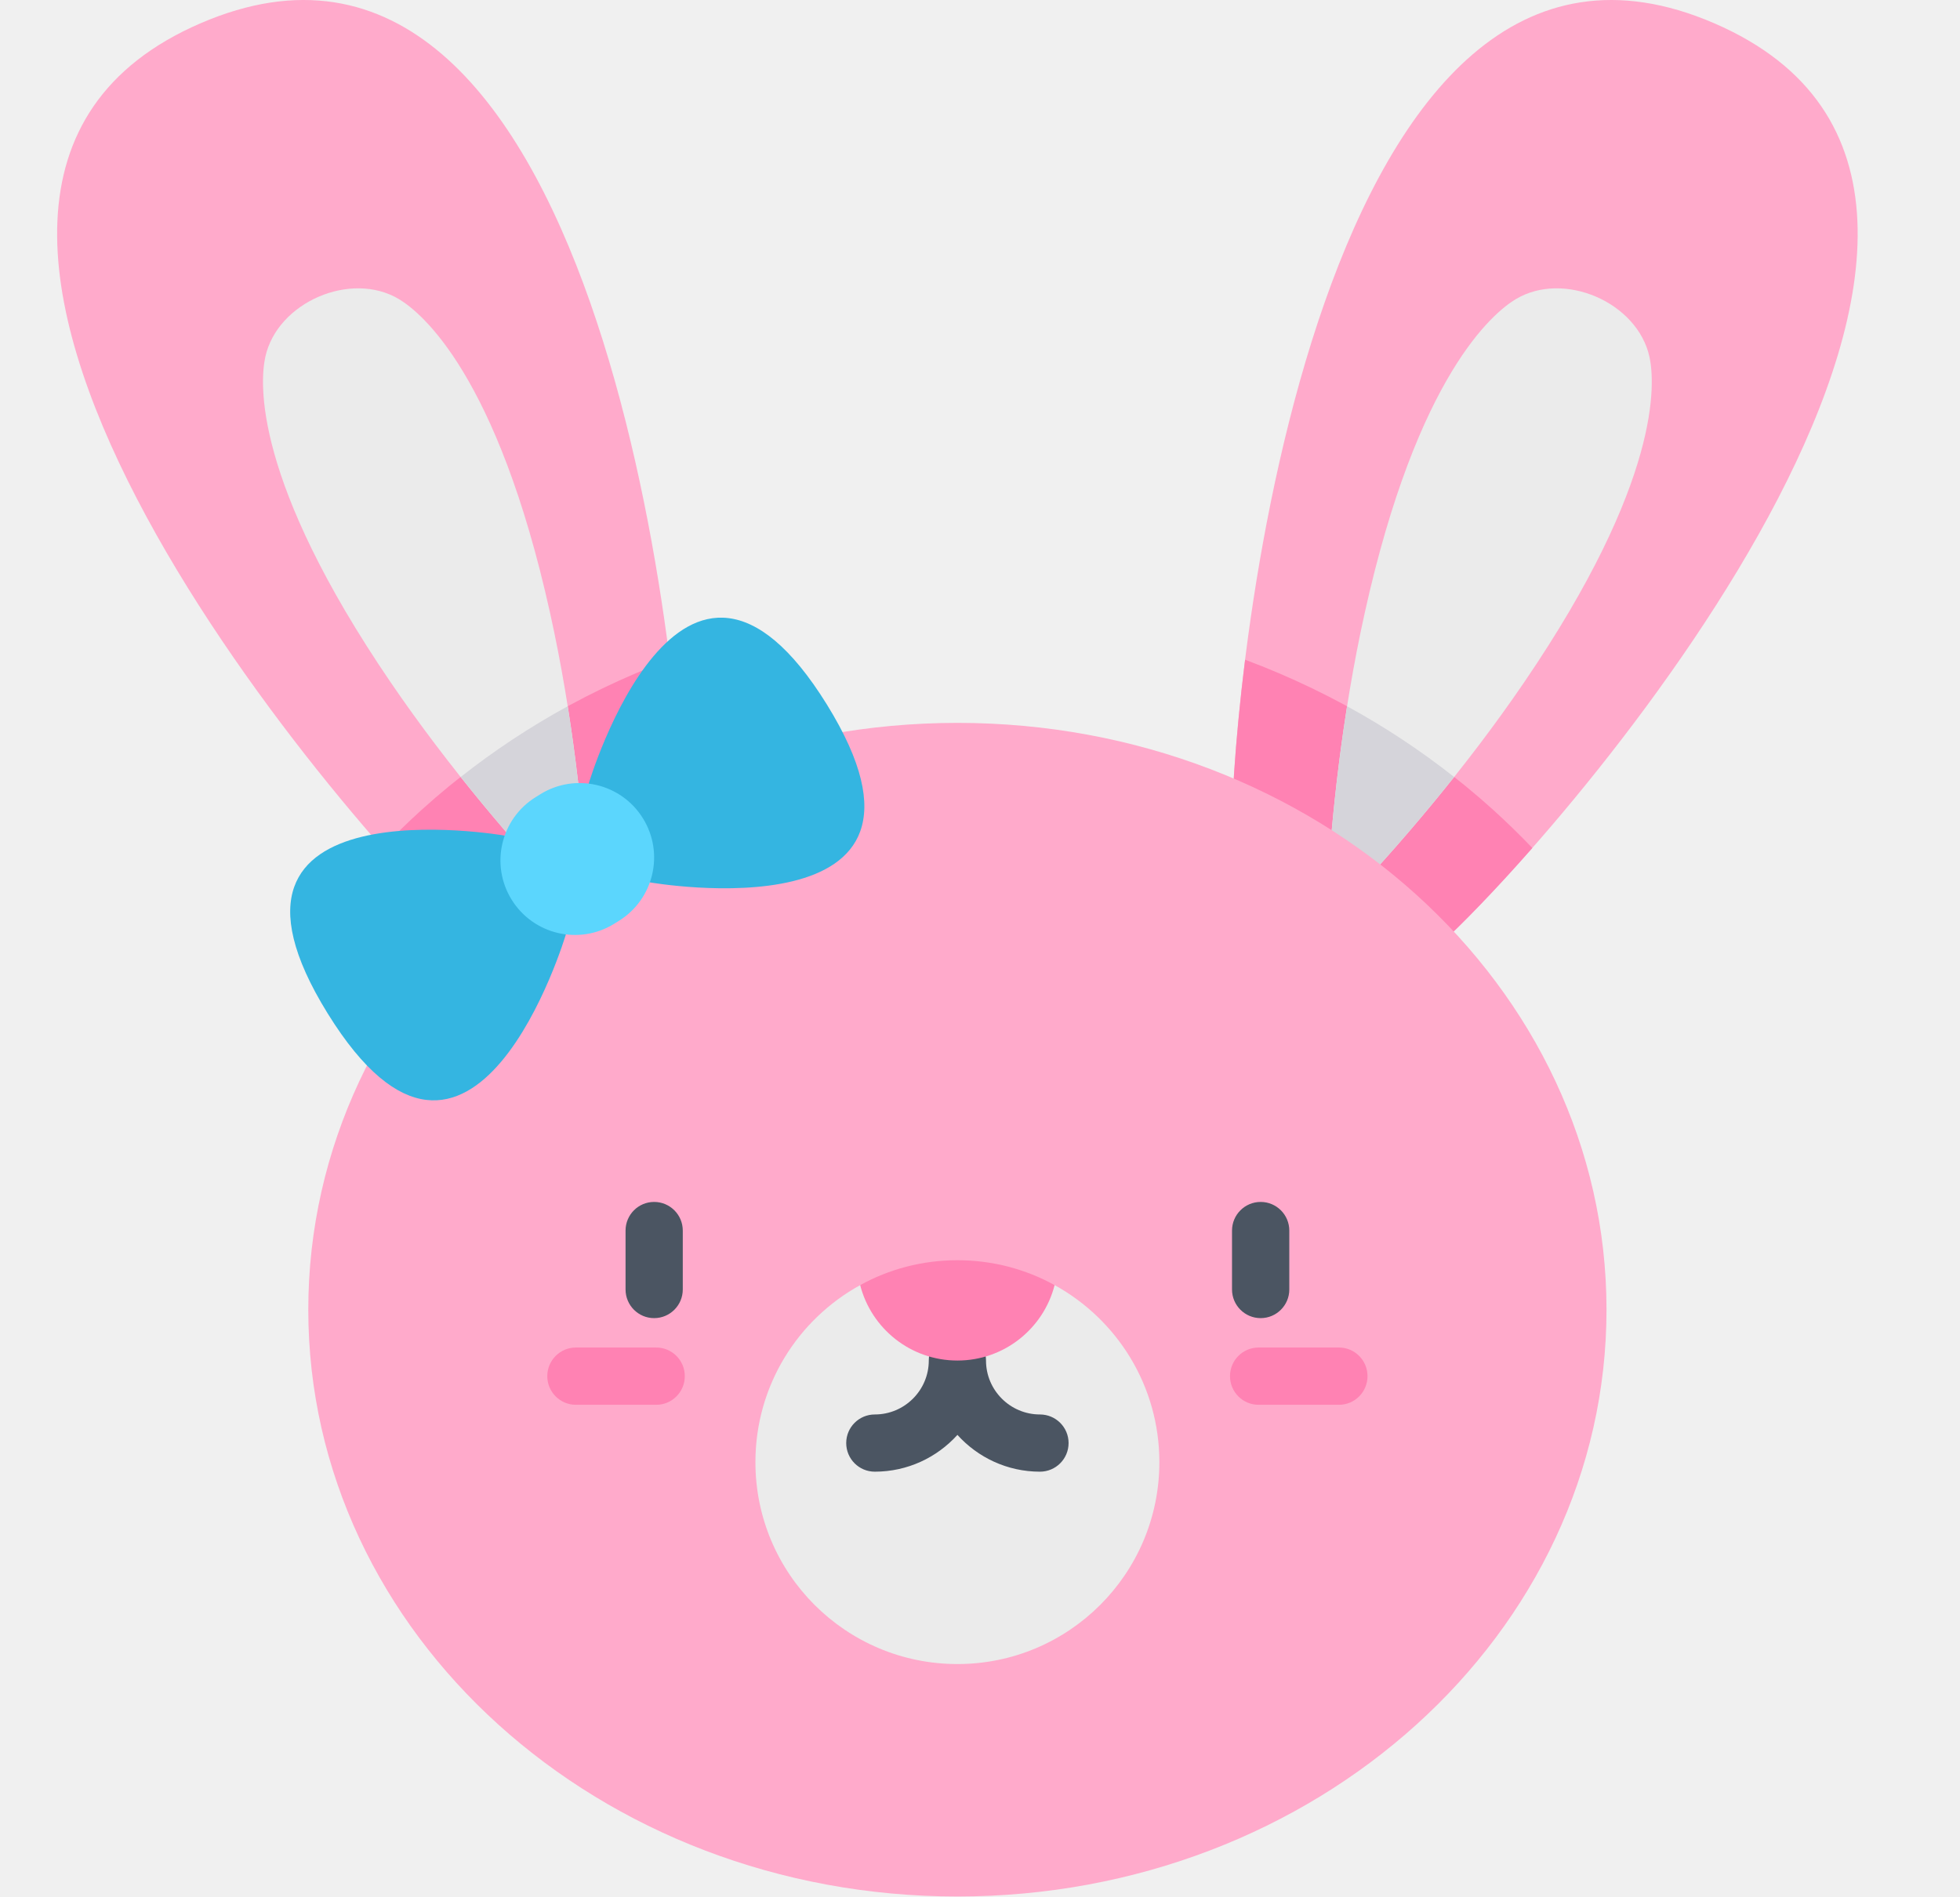
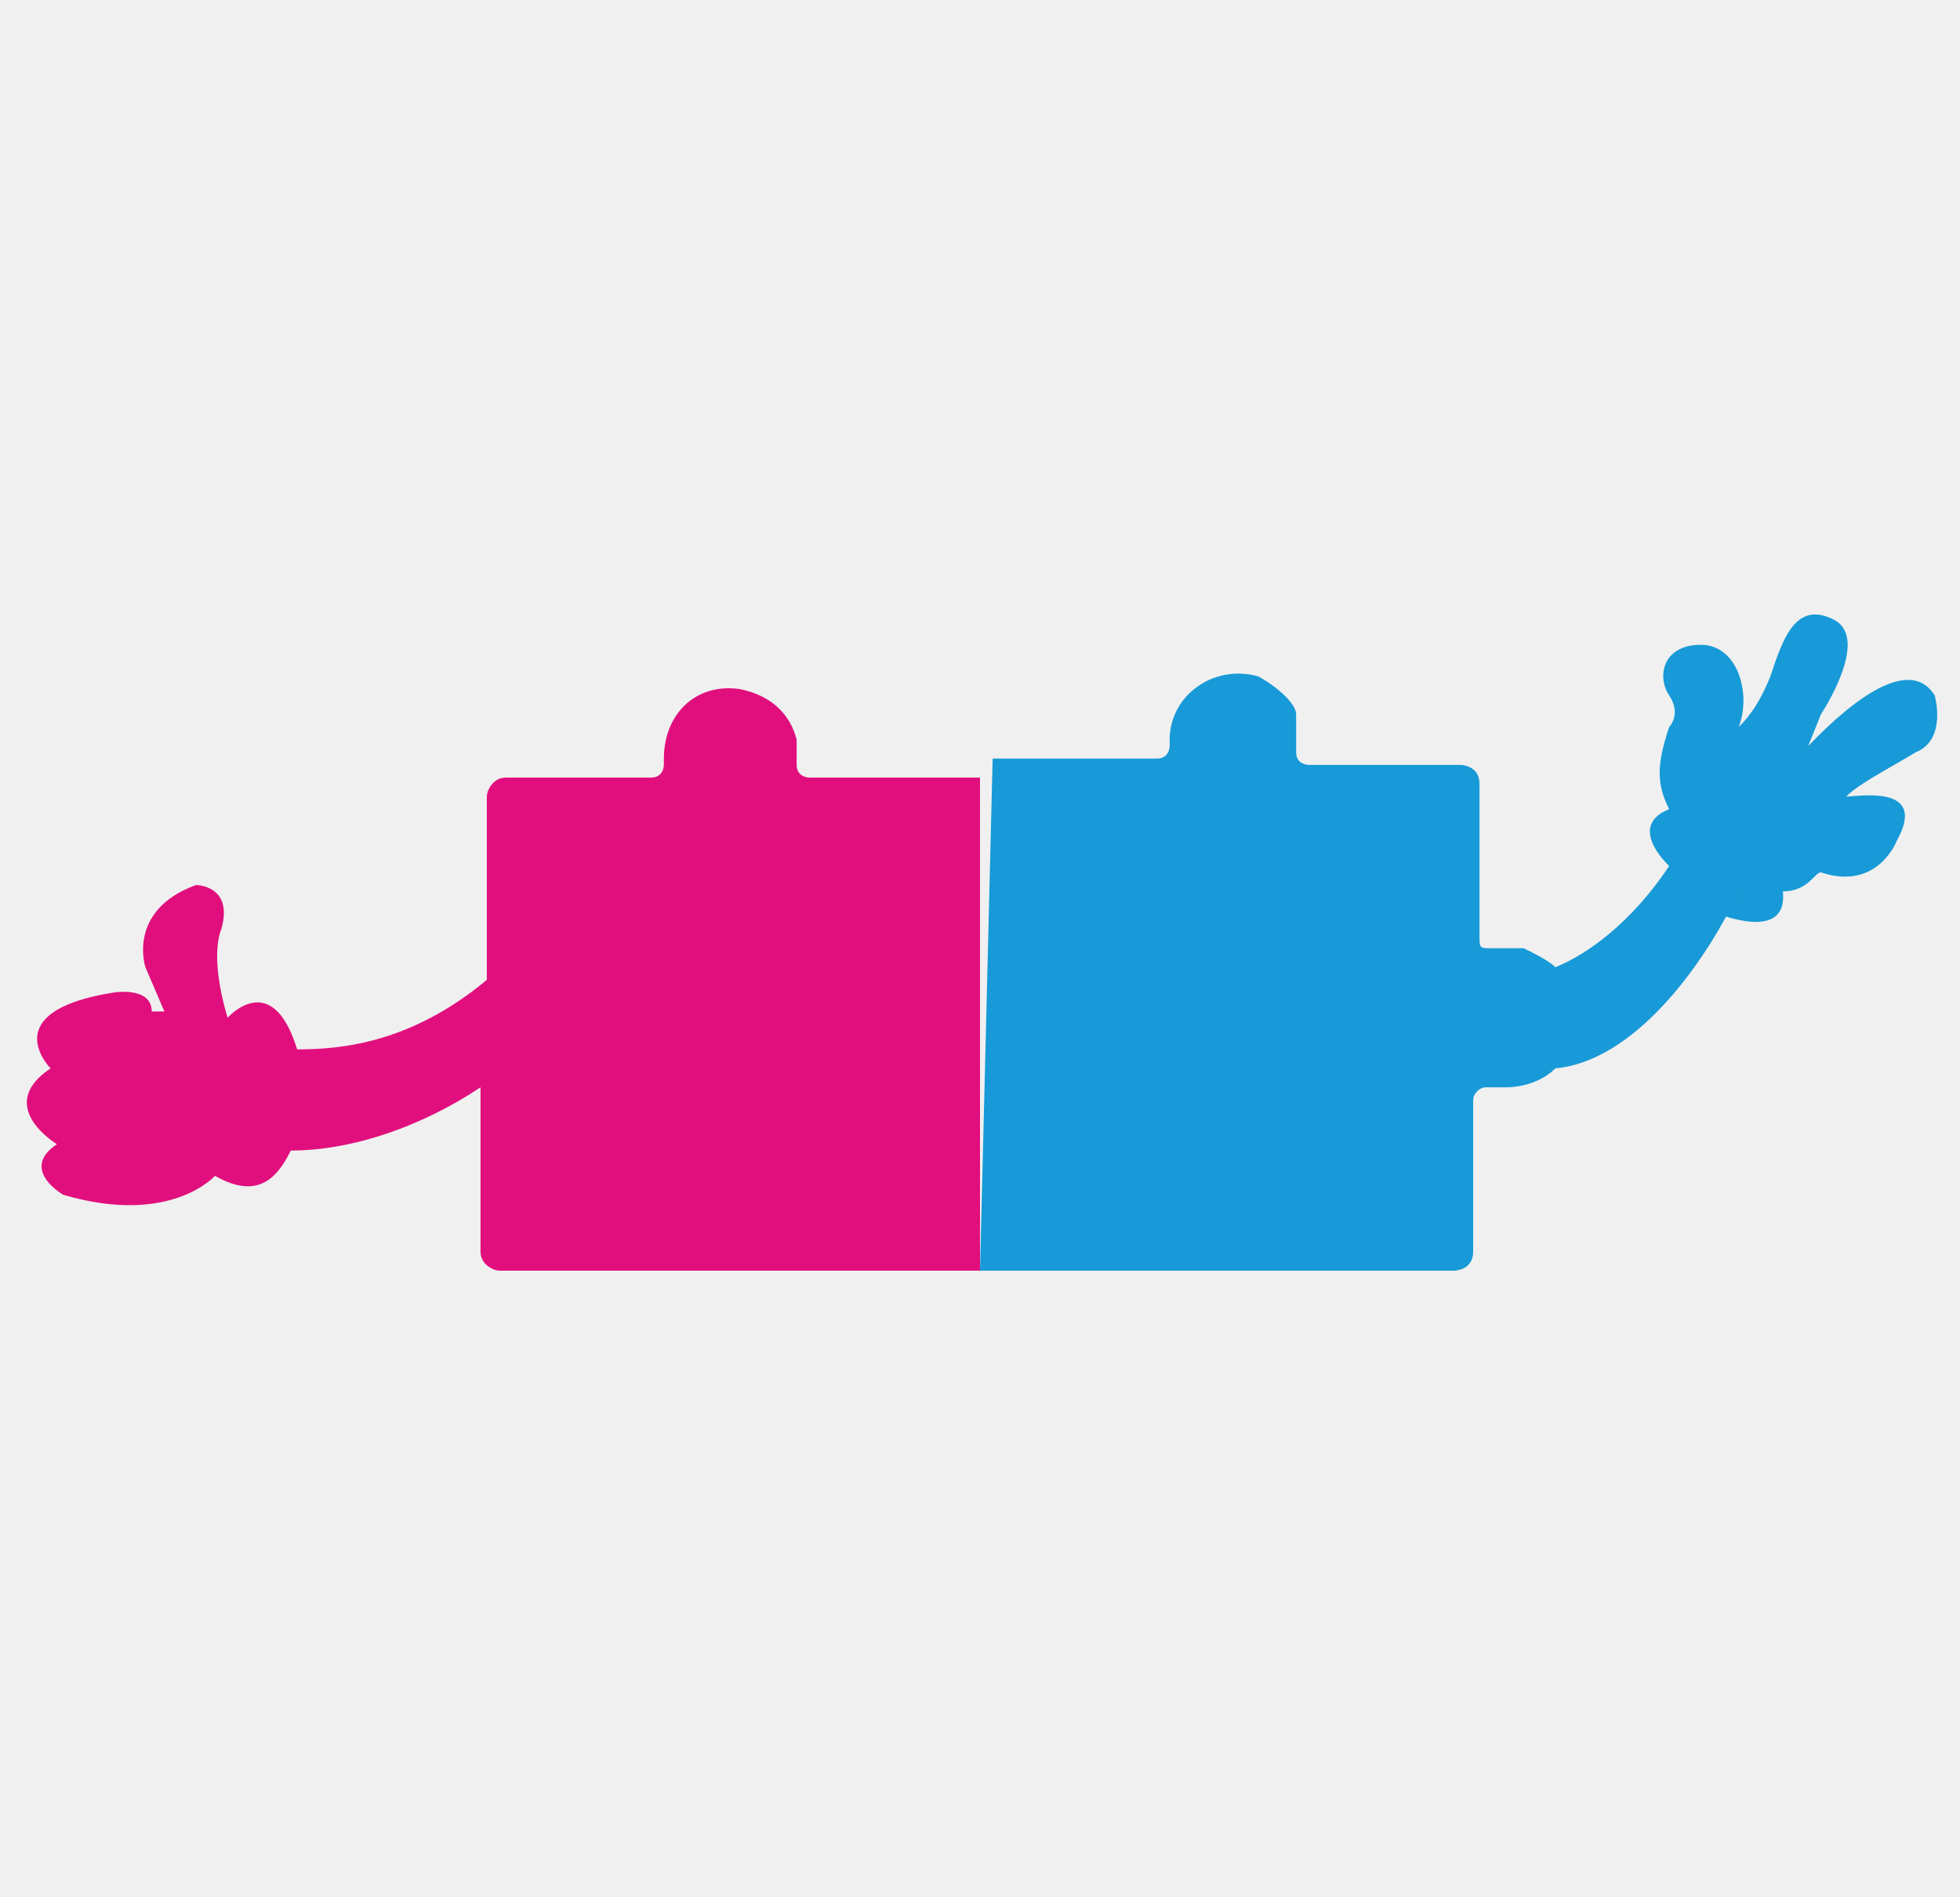
- <svg xmlns="http://www.w3.org/2000/svg" width="31" height="30" viewBox="0 0 31 30" fill="none">
-   <g clip-path="url(#clip0_262_23923)">
-     <path d="M22.766 14.949C25.034 12.865 33.331 3.056 27.115 0.369C20.9 -2.318 19.439 10.446 19.474 13.526L22.766 14.949Z" fill="#FFAACB" />
-     <path d="M7.519 14.949C5.252 12.865 -3.046 3.056 3.17 0.369C9.386 -2.318 10.846 10.446 10.811 13.526L7.519 14.949Z" fill="#FFAACB" />
-     <path d="M6.049 13.414C6.638 14.083 7.156 14.615 7.519 14.949L10.811 13.526C10.818 12.862 10.756 11.748 10.592 10.436C9.145 10.976 7.813 11.776 6.668 12.811C6.453 13.006 6.247 13.207 6.049 13.414Z" fill="#FF82B3" />
-     <path d="M23.617 12.811C22.472 11.776 21.14 10.976 19.693 10.436C19.529 11.748 19.467 12.862 19.474 13.526L22.766 14.949C23.129 14.615 23.648 14.083 24.236 13.414C24.038 13.207 23.832 13.006 23.617 12.811Z" fill="#FF82B3" />
-     <path d="M20.988 14.18C21.053 12.948 21.228 11.305 21.584 9.7C22.42 5.922 23.624 4.943 23.973 4.733C24.733 4.276 25.901 4.781 26.089 5.648C26.175 6.046 26.287 7.593 24.108 10.791C23.182 12.15 22.106 13.403 21.253 14.295L20.988 14.18Z" fill="#EBEBEB" />
-     <path d="M9.298 14.18C9.233 12.948 9.057 11.305 8.701 9.7C7.865 5.922 6.661 4.943 6.312 4.733C5.552 4.276 4.384 4.781 4.196 5.648C4.11 6.046 3.998 7.593 6.177 10.791C7.103 12.15 8.179 13.403 9.032 14.295L9.298 14.18Z" fill="#EBEBEB" />
-     <path d="M9.032 14.295L9.298 14.18C9.253 13.325 9.154 12.273 8.979 11.172C8.385 11.497 7.818 11.871 7.286 12.291C7.894 13.056 8.506 13.745 9.032 14.295Z" fill="#D5D4DA" />
-     <path d="M21.306 11.172C21.131 12.273 21.033 13.325 20.988 14.18L21.253 14.295C21.779 13.745 22.391 13.056 22.999 12.291C22.467 11.871 21.901 11.497 21.306 11.172Z" fill="#D5D4DA" />
-     <path d="M25.409 20.718C25.409 15.591 20.813 11.435 15.143 11.435C9.472 11.435 4.876 15.591 4.876 20.718C4.876 25.844 9.472 30 15.143 30C20.813 30 25.409 25.844 25.409 20.718Z" fill="#FFAACB" />
-     <path d="M16.68 20.329C17.668 20.872 18.337 21.922 18.337 23.129C18.337 24.893 16.907 26.323 15.143 26.323C13.378 26.323 11.948 24.893 11.948 23.129C11.948 21.922 12.617 20.872 13.605 20.329H16.68Z" fill="#EBEBEB" />
-     <path d="M19.939 20.851C19.689 20.851 19.486 20.648 19.486 20.398V19.466C19.486 19.216 19.689 19.013 19.939 19.013C20.189 19.013 20.392 19.216 20.392 19.466V20.398C20.392 20.648 20.189 20.851 19.939 20.851Z" fill="#4B5562" />
-     <path d="M10.346 20.851C10.096 20.851 9.894 20.648 9.894 20.398V19.466C9.894 19.216 10.096 19.013 10.346 19.013C10.596 19.013 10.799 19.216 10.799 19.466V20.398C10.799 20.648 10.596 20.851 10.346 20.851Z" fill="#4B5562" />
-     <path d="M10.379 22.222H9.108C8.859 22.222 8.656 22.019 8.656 21.769C8.656 21.519 8.859 21.316 9.108 21.316H10.379C10.629 21.316 10.831 21.519 10.831 21.769C10.831 22.019 10.629 22.222 10.379 22.222Z" fill="#FF82B3" />
-     <path d="M21.177 22.222H19.907C19.656 22.222 19.454 22.019 19.454 21.769C19.454 21.519 19.656 21.316 19.907 21.316H21.177C21.427 21.316 21.629 21.519 21.629 21.769C21.629 22.019 21.427 22.222 21.177 22.222Z" fill="#FF82B3" />
-     <path d="M16.448 22.375C15.978 22.375 15.595 21.992 15.595 21.522C15.595 21.271 15.393 21.069 15.143 21.069C14.893 21.069 14.69 21.271 14.69 21.522C14.69 21.992 14.307 22.375 13.836 22.375C13.587 22.375 13.384 22.577 13.384 22.827C13.384 23.078 13.587 23.28 13.836 23.28C14.354 23.28 14.82 23.055 15.143 22.698C15.465 23.055 15.931 23.28 16.448 23.28C16.698 23.28 16.901 23.078 16.901 22.827C16.901 22.577 16.698 22.375 16.448 22.375Z" fill="#4B5562" />
-     <path d="M16.68 20.329C16.505 21.015 15.883 21.522 15.143 21.522C14.402 21.522 13.78 21.015 13.605 20.329C14.061 20.077 14.585 19.935 15.143 19.935C15.7 19.935 16.224 20.077 16.68 20.329Z" fill="#FF82B3" />
-     <path d="M8.95 14.781C8.95 14.781 7.476 19.735 5.183 16.032C2.89 12.33 7.983 13.218 7.983 13.218L8.95 14.781Z" fill="#34B5E1" />
-     <path d="M10.278 13.958C10.278 13.958 15.37 14.847 13.078 11.144C10.785 7.442 9.311 12.396 9.311 12.396L10.278 13.958Z" fill="#34B5E1" />
-     <path d="M8.547 12.563L8.473 12.609C7.92 12.952 7.749 13.678 8.092 14.231C8.435 14.785 9.161 14.956 9.714 14.613L9.788 14.567C10.341 14.224 10.512 13.498 10.169 12.945C9.827 12.392 9.1 12.221 8.547 12.563Z" fill="#5BD6FD" />
-   </g>
+ <svg xmlns="http://www.w3.org/2000/svg" id="Layer_1" data-name="Layer 1" version="1.1" viewBox="0 0 31 30">
  <defs>
-     <clipPath id="clip0_262_23923">
-       <rect width="30" height="30" fill="white" transform="translate(0.083252)" />
-     </clipPath>
+     <style>
+       .cls-1 {
+         fill: #e10f7e;
+       }
+ 
+       .cls-1, .cls-2 {
+         stroke-width: 0px;
+       }
+ 
+       .cls-2 {
+         fill: #179ad7;
+       }
+     </style>
  </defs>
+   <path class="cls-2" d="M15.5,20.1s6.1,0,7.5,0c0,0,.3,0,.3-.3v-2.4c0-.1.1-.2.2-.2s.2,0,.3,0c.3,0,.6-.1.8-.3s0,0,0,0c1.1-.1,2.1-1.3,2.7-2.4s0,0,0,0c1,.3.9-.3.9-.4s0,0,0,0c.4,0,.5-.3.6-.3s0,0,0,0c.9.3,1.2-.5,1.2-.5.5-.9-.6-.7-.8-.7s0,0,0,0c.2-.2.6-.4,1.1-.7.5-.2.3-.9.3-.9s0,0,0,0c-.5-.8-1.8.6-2,.8s0,0,0,0l.2-.5s0,0,0,0c0,0,.8-1.2.2-1.5-.6-.3-.8.3-1,.9-.2.5-.4.7-.5.8s0,0,0,0c.2-.5,0-1.3-.6-1.3s-.7.5-.5.8c.2.3,0,.5,0,.5s0,0,0,0c-.2.6-.2.9,0,1.3s0,0,0,0c-.5.2-.3.6,0,.9s0,0,0,0c-.6.9-1.3,1.4-1.8,1.6s0,0,0,0c-.1-.1-.3-.2-.5-.3-.2,0-.3,0-.5,0s-.2,0-.2-.2v-2.4c0-.3-.3-.3-.3-.3h-2.4c0,0-.2,0-.2-.2,0-.2,0-.4,0-.6s-.4-.5-.6-.6c-.7-.2-1.4.3-1.4,1,0,0,0,0,0,.1,0,0,0,.2-.2.2h-2.6" />
+   <path class="cls-1" d="M15.5,20.1v-7.8s-2.7,0-2.7,0c0,0-.2,0-.2-.2,0-.1,0-.3,0-.4-.1-.4-.4-.7-.9-.8-.7-.1-1.2.4-1.2,1.1,0,0,0,0,0,.1,0,0,0,.2-.2.2h-2.3c-.2,0-.3.2-.3.3v2.9c-1.2,1-2.3,1.1-3,1.1-.4-1.3-1.1-.5-1.1-.5-.3-1-.1-1.4-.1-1.4.2-.7-.4-.7-.4-.7-1.1.4-.8,1.3-.8,1.3l.3.7h-.2c0-.4-.6-.3-.6-.3-1.9.3-1,1.2-1,1.2-.9.6.1,1.2.1,1.2-.6.4.1.8.1.8,1.7.5,2.4-.3,2.4-.3.7.4,1,0,1.2-.4,1,0,2.1-.4,3-1v2.6c0,.2.2.3.3.3h7.3" />
</svg>
